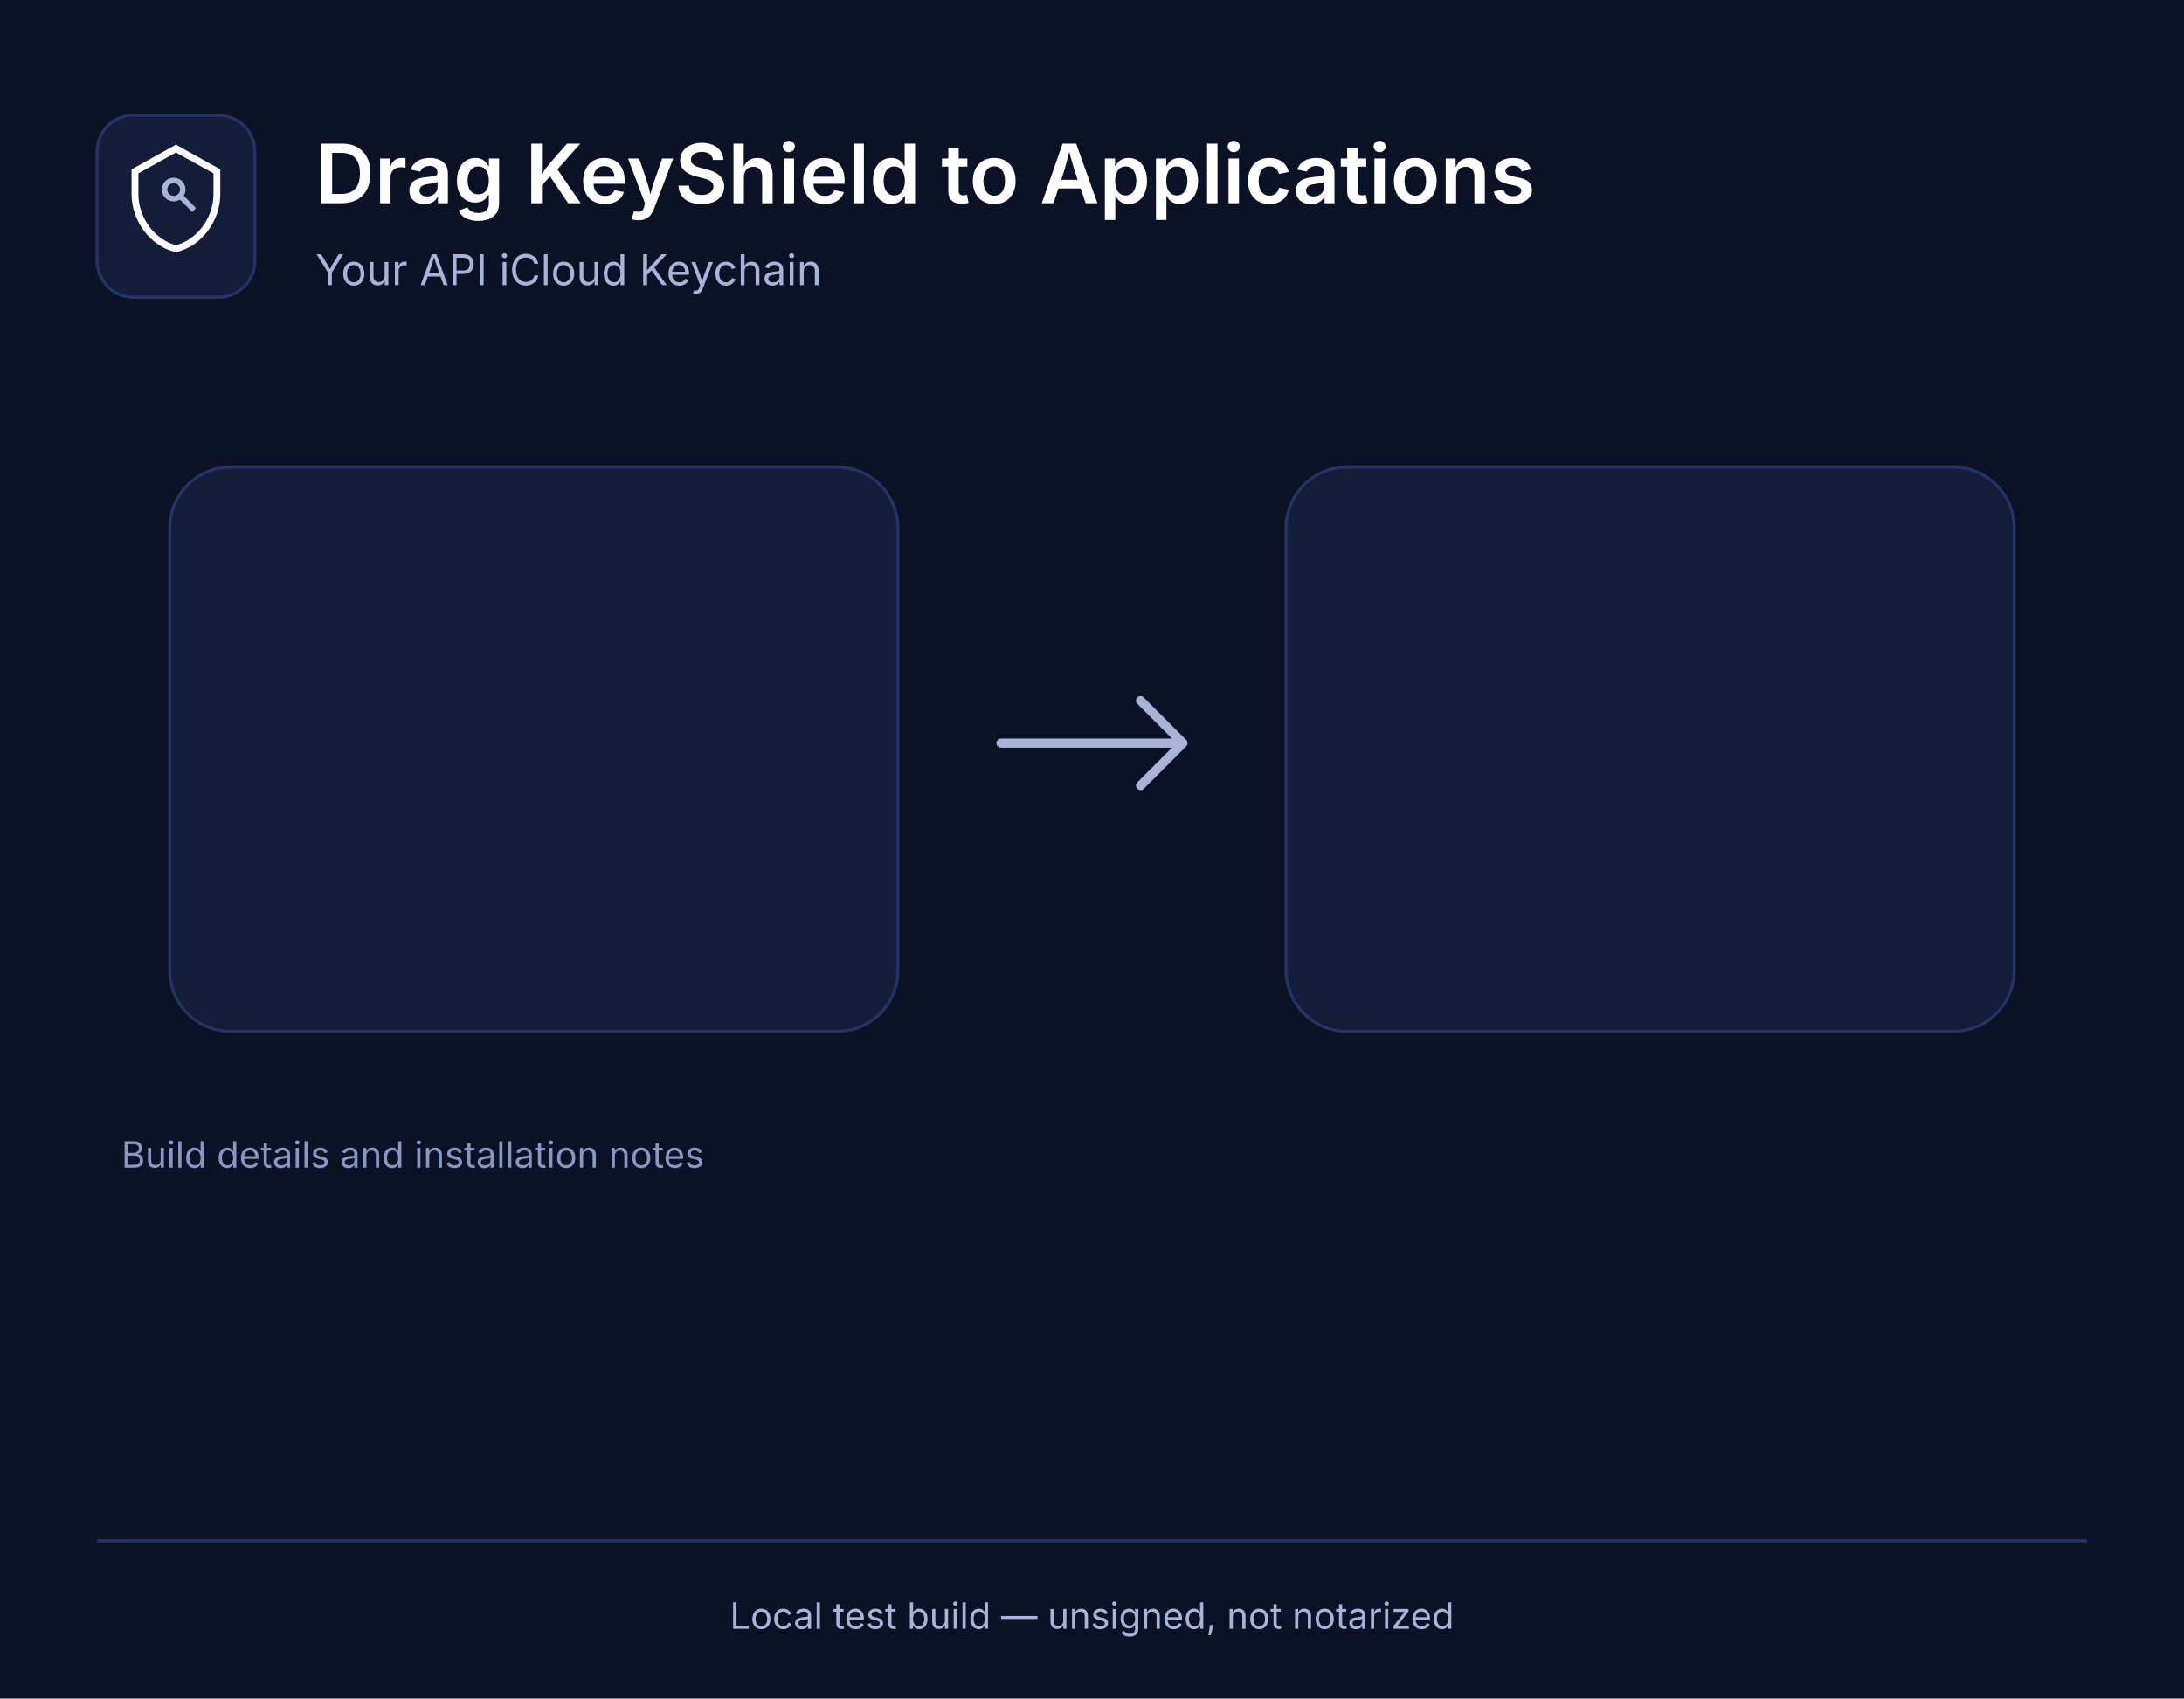
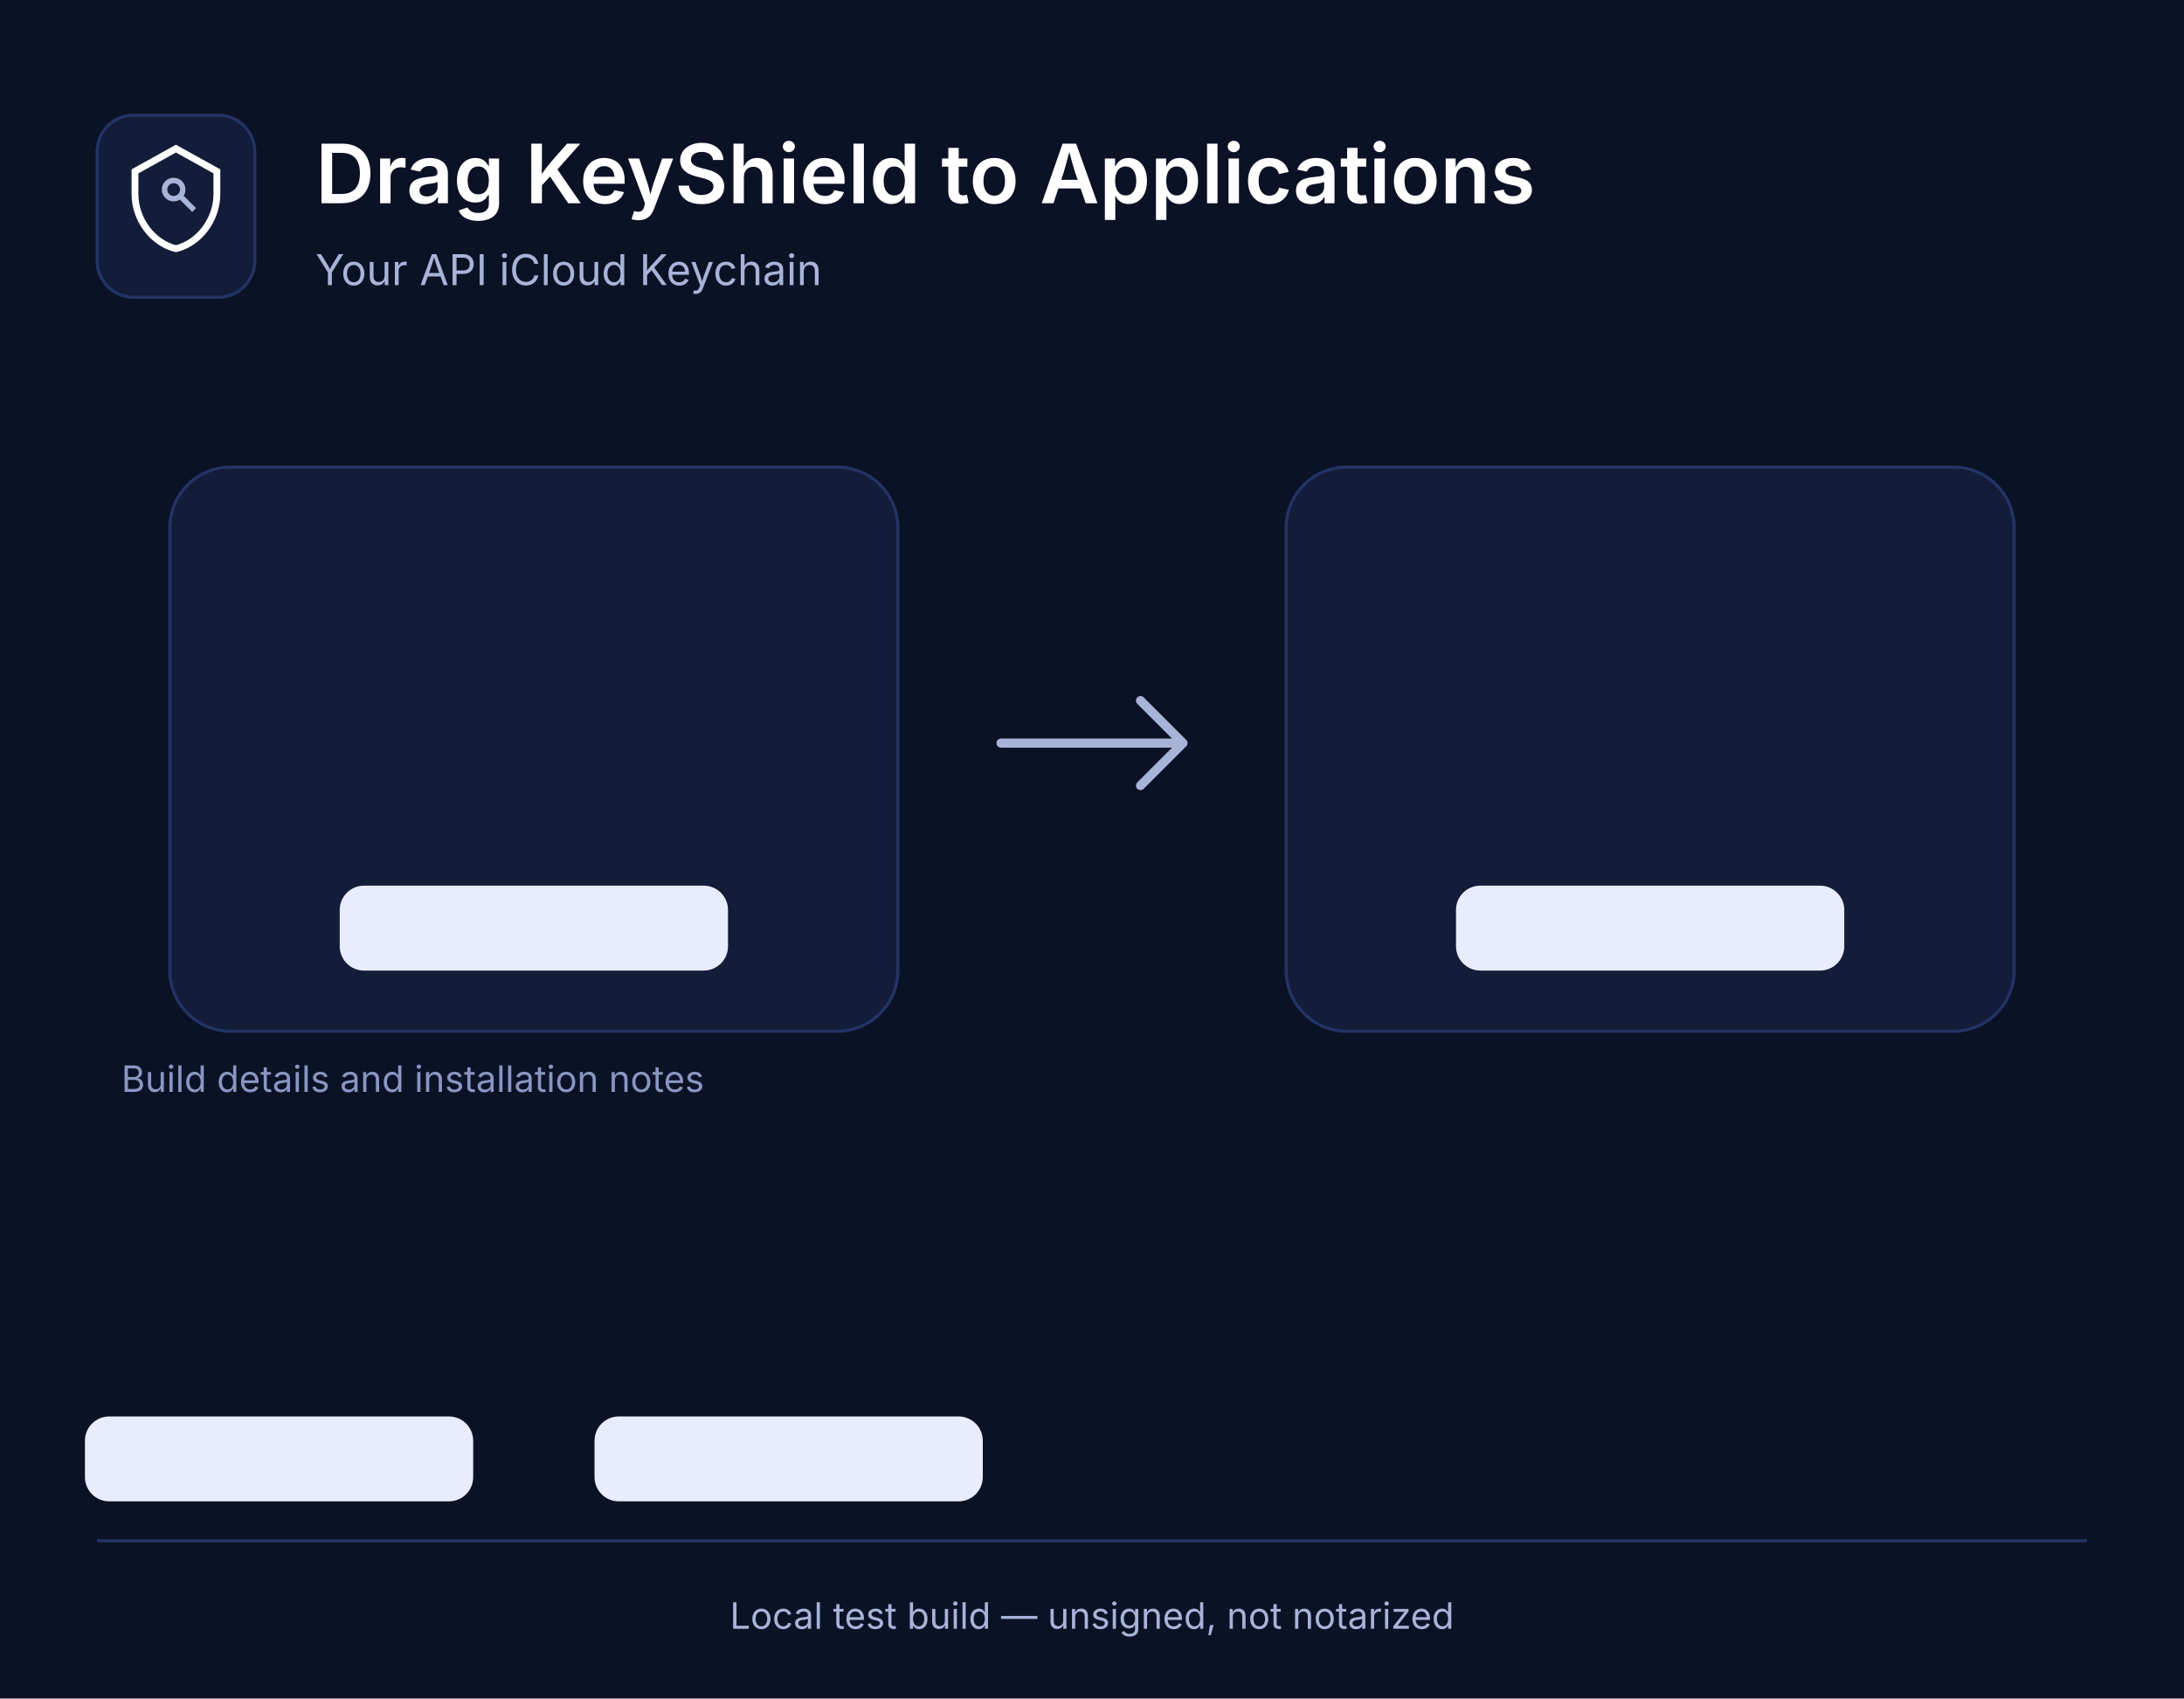
<svg xmlns="http://www.w3.org/2000/svg" width="720" height="560" viewBox="0 0 720 560">
  <rect width="720" height="560" fill="#0b1226" />
  <g font-family="-apple-system, BlinkMacSystemFont, sans-serif">
    <rect x="32" y="38" width="52" height="60" rx="12" fill="#131c39" stroke="#243365" />
    <g transform="translate(40 46) scale(1.5)" fill="none">
      <path d="M12 2L3 7v5c0 5.55 3.84 10.74 9 12 5.16-1.26 9-6.45 9-12V7l-9-5z" stroke="white" stroke-width="1.5" />
      <circle cx="11.5" cy="11" r="2" stroke="#a8b3d8" stroke-width="1.2" />
      <path d="M13 12.5L16 15.5" stroke="#a8b3d8" stroke-width="1.2" />
    </g>
    <text x="104" y="67" fill="white" font-size="27" font-weight="600">Drag KeyShield to Applications</text>
    <text x="104" y="94" fill="#a8b3d8" font-size="14">Your API iCloud Keychain</text>
    <rect x="56" y="154" width="240" height="186" rx="20" fill="#131c39" stroke="#243365" />
    <rect x="424" y="154" width="240" height="186" rx="20" fill="#131c39" stroke="#243365" />
+     <rect x="112" y="292" width="128" height="28" rx="8" fill="#e8ecff" />
+     <rect x="480" y="292" width="128" height="28" rx="8" fill="#e8ecff" />
    <path d="M330 245H390M376 231L390 245L376 259" fill="none" stroke="#a8b3d8" stroke-width="3" stroke-linecap="round" stroke-linejoin="round" />
-     <text x="40" y="385" fill="#8a96c2" font-size="12">Build details and installation notes</text>
+     <text x="40" y="360" fill="#8a96c2" font-size="12">Build details and installation notes</text>
+     <rect x="28" y="467" width="128" height="28" rx="8" fill="#e8ecff" />
+     <rect x="196" y="467" width="128" height="28" rx="8" fill="#e8ecff" />
    <path d="M32 508H688" stroke="#243365" />
    <text x="360" y="537" text-anchor="middle" fill="#a8b3d8" font-size="12">Local test build — unsigned, not notarized</text>
  </g>
</svg>
